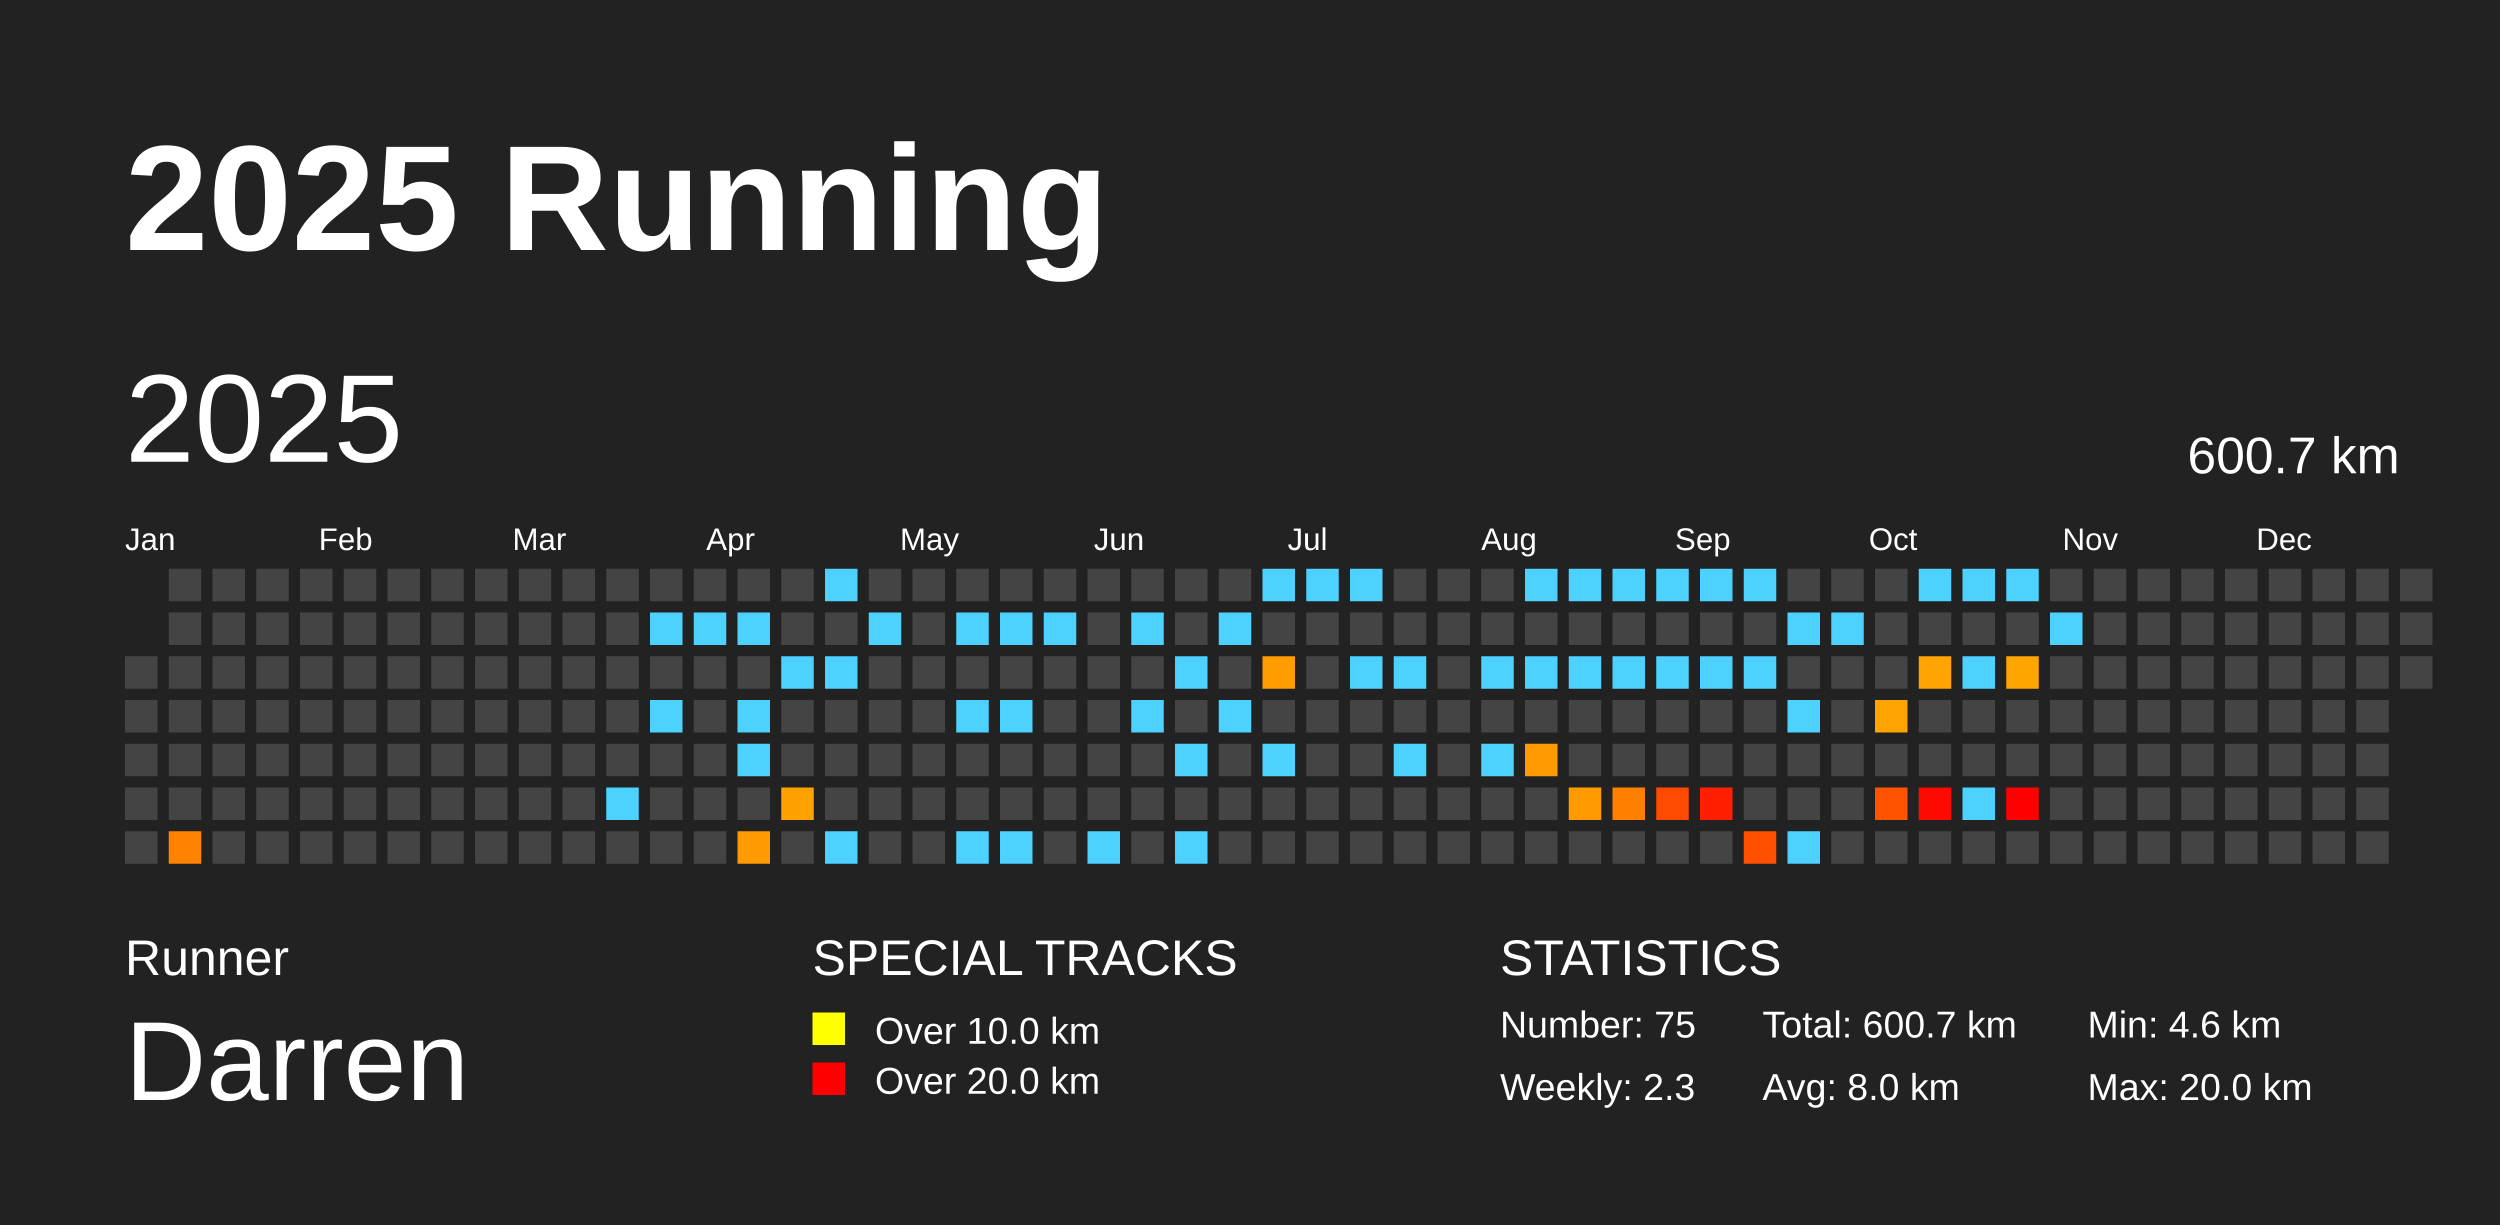
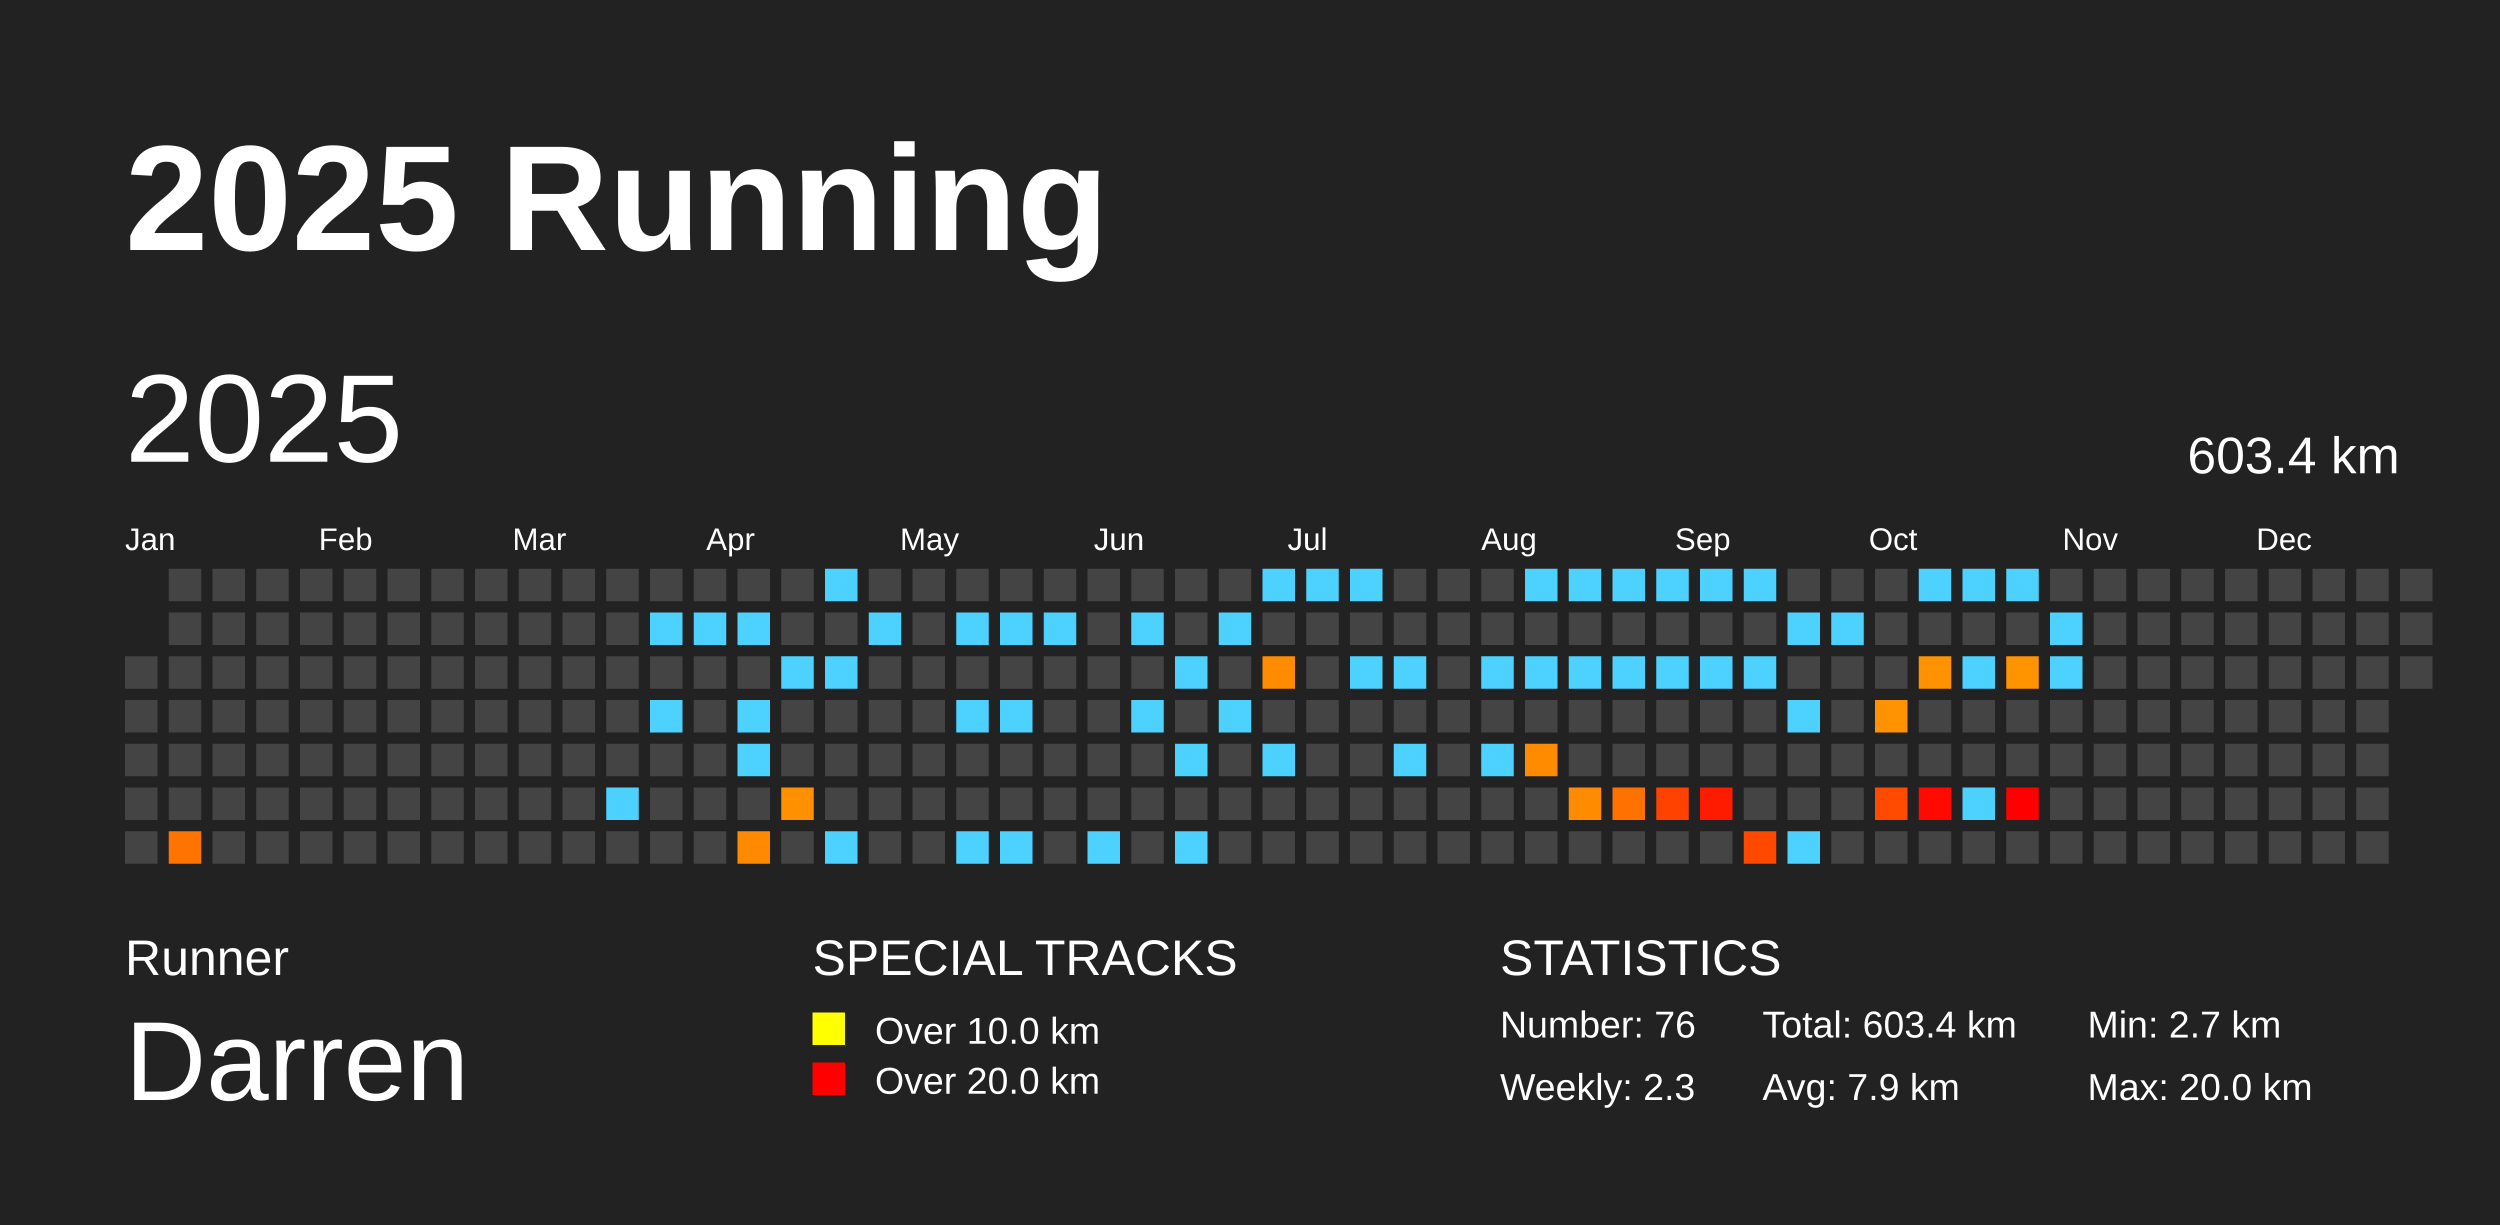
<svg xmlns="http://www.w3.org/2000/svg" baseProfile="full" height="98mm" version="1.1" viewBox="0,0,200,98" width="200mm">
  <defs />
  <rect fill="#222222" height="98" width="200" x="0" y="0" />
  <text fill="#FFFFFF" style="font-size:12px; font-family:Arial; font-weight:bold;" x="10" y="20">2025 Running</text>
  <text fill="#FFFFFF" style="font-size:4px; font-family:Arial" x="10" y="78">Runner</text>
  <text fill="#FFFFFF" style="font-size:9px; font-family:Arial" x="10" y="88">Darren</text>
  <text fill="#FFFFFF" style="font-size:4px; font-family:Arial" x="65" y="78">SPECIAL TRACKS</text>
  <rect fill="yellow" height="2.6" width="2.6" x="65" y="81" />
  <text fill="#FFFFFF" style="font-size:3px; font-family:Arial" x="70" y="83.5">Over 10.0 km</text>
  <rect fill="red" height="2.6" width="2.6" x="65" y="85" />
  <text fill="#FFFFFF" style="font-size:3px; font-family:Arial" x="70" y="87.5">Over 20.0 km</text>
  <text fill="#FFFFFF" style="font-size:4px; font-family:Arial" x="120" y="78">STATISTICS</text>
-   <text fill="#FFFFFF" style="font-size:3px; font-family:Arial" x="120" y="83">Number: 75</text>
+   <text fill="#FFFFFF" style="font-size:3px; font-family:Arial" x="120" y="83">Number: 76</text>
  <text fill="#FFFFFF" style="font-size:3px; font-family:Arial" x="120" y="88">Weekly: 2.3</text>
-   <text fill="#FFFFFF" style="font-size:3px; font-family:Arial" x="141" y="83">Total: 600.7 km</text>
-   <text fill="#FFFFFF" style="font-size:3px; font-family:Arial" x="141" y="88">Avg: 8.0 km</text>
-   <text fill="#FFFFFF" style="font-size:3px; font-family:Arial" x="167" y="83">Min: 4.6 km</text>
+   <text fill="#FFFFFF" style="font-size:3px; font-family:Arial" x="141" y="83">Total: 603.4 km</text>
+   <text fill="#FFFFFF" style="font-size:3px; font-family:Arial" x="141" y="88">Avg: 7.9 km</text>
+   <text fill="#FFFFFF" style="font-size:3px; font-family:Arial" x="167" y="83">Min: 2.7 km</text>
  <text fill="#FFFFFF" style="font-size:3px; font-family:Arial" x="167" y="88">Max: 20.0 km</text>
  <text dominant-baseline="hanging" fill="#FFFFFF" style="font-size:10.0px; font-family:Arial;" x="10" y="30">2025</text>
-   <text dominant-baseline="hanging" fill="#FFFFFF" style="font-size:4.125px; font-family:Arial;" x="175" y="35">600.7 km</text>
+   <text dominant-baseline="hanging" fill="#FFFFFF" style="font-size:4.125px; font-family:Arial;" x="175" y="35">603.4 km</text>
  <text fill="#FFFFFF" style="font-size:2.5px; font-family:Arial" x="10.0" y="44">Jan</text>
  <text fill="#FFFFFF" style="font-size:2.5px; font-family:Arial" x="25.5" y="44">Feb</text>
  <text fill="#FFFFFF" style="font-size:2.5px; font-family:Arial" x="41.0" y="44">Mar</text>
  <text fill="#FFFFFF" style="font-size:2.5px; font-family:Arial" x="56.5" y="44">Apr</text>
  <text fill="#FFFFFF" style="font-size:2.5px; font-family:Arial" x="72.0" y="44">May</text>
  <text fill="#FFFFFF" style="font-size:2.5px; font-family:Arial" x="87.5" y="44">Jun</text>
  <text fill="#FFFFFF" style="font-size:2.5px; font-family:Arial" x="103.0" y="44">Jul</text>
  <text fill="#FFFFFF" style="font-size:2.5px; font-family:Arial" x="118.5" y="44">Aug</text>
  <text fill="#FFFFFF" style="font-size:2.5px; font-family:Arial" x="134.0" y="44">Sep</text>
  <text fill="#FFFFFF" style="font-size:2.5px; font-family:Arial" x="149.5" y="44">Oct</text>
  <text fill="#FFFFFF" style="font-size:2.5px; font-family:Arial" x="165.0" y="44">Nov</text>
  <text fill="#FFFFFF" style="font-size:2.5px; font-family:Arial" x="180.5" y="44">Dec</text>
  <rect fill="#444444" height="2.6" width="2.6" x="10.0" y="52.5" />
  <rect fill="#444444" height="2.6" width="2.6" x="10.0" y="56.0" />
  <rect fill="#444444" height="2.6" width="2.6" x="10.0" y="59.5" />
  <rect fill="#444444" height="2.6" width="2.6" x="10.0" y="63.0" />
  <rect fill="#444444" height="2.6" width="2.6" x="10.0" y="66.5" />
  <rect fill="#444444" height="2.6" width="2.6" x="13.5" y="45.5" />
  <rect fill="#444444" height="2.6" width="2.6" x="13.5" y="49.0" />
  <rect fill="#444444" height="2.6" width="2.6" x="13.5" y="52.5" />
  <rect fill="#444444" height="2.6" width="2.6" x="13.5" y="56.0" />
  <rect fill="#444444" height="2.6" width="2.6" x="13.5" y="59.5" />
  <rect fill="#444444" height="2.6" width="2.6" x="13.5" y="63.0" />
-   <rect fill="#ff8200" height="2.6" width="2.6" x="13.5" y="66.5" />
+   <rect fill="#ff7400" height="2.6" width="2.6" x="13.5" y="66.5" />
  <rect fill="#444444" height="2.6" width="2.6" x="17.0" y="45.5" />
  <rect fill="#444444" height="2.6" width="2.6" x="17.0" y="49.0" />
  <rect fill="#444444" height="2.6" width="2.6" x="17.0" y="52.5" />
  <rect fill="#444444" height="2.6" width="2.6" x="17.0" y="56.0" />
  <rect fill="#444444" height="2.6" width="2.6" x="17.0" y="59.5" />
  <rect fill="#444444" height="2.6" width="2.6" x="17.0" y="63.0" />
  <rect fill="#444444" height="2.6" width="2.6" x="17.0" y="66.5" />
  <rect fill="#444444" height="2.6" width="2.6" x="20.5" y="45.5" />
  <rect fill="#444444" height="2.6" width="2.6" x="20.5" y="49.0" />
  <rect fill="#444444" height="2.6" width="2.6" x="20.5" y="52.5" />
  <rect fill="#444444" height="2.6" width="2.6" x="20.5" y="56.0" />
  <rect fill="#444444" height="2.6" width="2.6" x="20.5" y="59.5" />
  <rect fill="#444444" height="2.6" width="2.6" x="20.5" y="63.0" />
  <rect fill="#444444" height="2.6" width="2.6" x="20.5" y="66.5" />
  <rect fill="#444444" height="2.6" width="2.6" x="24.0" y="45.5" />
  <rect fill="#444444" height="2.6" width="2.6" x="24.0" y="49.0" />
  <rect fill="#444444" height="2.6" width="2.6" x="24.0" y="52.5" />
  <rect fill="#444444" height="2.6" width="2.6" x="24.0" y="56.0" />
  <rect fill="#444444" height="2.6" width="2.6" x="24.0" y="59.5" />
  <rect fill="#444444" height="2.6" width="2.6" x="24.0" y="63.0" />
  <rect fill="#444444" height="2.6" width="2.6" x="24.0" y="66.5" />
  <rect fill="#444444" height="2.6" width="2.6" x="27.5" y="45.5" />
  <rect fill="#444444" height="2.6" width="2.6" x="27.5" y="49.0" />
  <rect fill="#444444" height="2.6" width="2.6" x="27.5" y="52.5" />
  <rect fill="#444444" height="2.6" width="2.6" x="27.5" y="56.0" />
  <rect fill="#444444" height="2.6" width="2.6" x="27.5" y="59.5" />
  <rect fill="#444444" height="2.6" width="2.6" x="27.5" y="63.0" />
  <rect fill="#444444" height="2.6" width="2.6" x="27.5" y="66.5" />
  <rect fill="#444444" height="2.6" width="2.6" x="31.0" y="45.5" />
  <rect fill="#444444" height="2.6" width="2.6" x="31.0" y="49.0" />
  <rect fill="#444444" height="2.6" width="2.6" x="31.0" y="52.5" />
  <rect fill="#444444" height="2.6" width="2.6" x="31.0" y="56.0" />
  <rect fill="#444444" height="2.6" width="2.6" x="31.0" y="59.5" />
  <rect fill="#444444" height="2.6" width="2.6" x="31.0" y="63.0" />
  <rect fill="#444444" height="2.6" width="2.6" x="31.0" y="66.5" />
  <rect fill="#444444" height="2.6" width="2.6" x="34.5" y="45.5" />
  <rect fill="#444444" height="2.6" width="2.6" x="34.5" y="49.0" />
  <rect fill="#444444" height="2.6" width="2.6" x="34.5" y="52.5" />
  <rect fill="#444444" height="2.6" width="2.6" x="34.5" y="56.0" />
  <rect fill="#444444" height="2.6" width="2.6" x="34.5" y="59.5" />
  <rect fill="#444444" height="2.6" width="2.6" x="34.5" y="63.0" />
  <rect fill="#444444" height="2.6" width="2.6" x="34.5" y="66.5" />
  <rect fill="#444444" height="2.6" width="2.6" x="38.0" y="45.5" />
  <rect fill="#444444" height="2.6" width="2.6" x="38.0" y="49.0" />
  <rect fill="#444444" height="2.6" width="2.6" x="38.0" y="52.5" />
  <rect fill="#444444" height="2.6" width="2.6" x="38.0" y="56.0" />
  <rect fill="#444444" height="2.6" width="2.6" x="38.0" y="59.5" />
  <rect fill="#444444" height="2.6" width="2.6" x="38.0" y="63.0" />
  <rect fill="#444444" height="2.6" width="2.6" x="38.0" y="66.5" />
  <rect fill="#444444" height="2.6" width="2.6" x="41.5" y="45.5" />
  <rect fill="#444444" height="2.6" width="2.6" x="41.5" y="49.0" />
  <rect fill="#444444" height="2.6" width="2.6" x="41.5" y="52.5" />
  <rect fill="#444444" height="2.6" width="2.6" x="41.5" y="56.0" />
  <rect fill="#444444" height="2.6" width="2.6" x="41.5" y="59.5" />
  <rect fill="#444444" height="2.6" width="2.6" x="41.5" y="63.0" />
  <rect fill="#444444" height="2.6" width="2.6" x="41.5" y="66.5" />
  <rect fill="#444444" height="2.6" width="2.6" x="45.0" y="45.5" />
  <rect fill="#444444" height="2.6" width="2.6" x="45.0" y="49.0" />
  <rect fill="#444444" height="2.6" width="2.6" x="45.0" y="52.5" />
  <rect fill="#444444" height="2.6" width="2.6" x="45.0" y="56.0" />
  <rect fill="#444444" height="2.6" width="2.6" x="45.0" y="59.5" />
  <rect fill="#444444" height="2.6" width="2.6" x="45.0" y="63.0" />
  <rect fill="#444444" height="2.6" width="2.6" x="45.0" y="66.5" />
  <rect fill="#444444" height="2.6" width="2.6" x="48.5" y="45.5" />
  <rect fill="#444444" height="2.6" width="2.6" x="48.5" y="49.0" />
  <rect fill="#444444" height="2.6" width="2.6" x="48.5" y="52.5" />
  <rect fill="#444444" height="2.6" width="2.6" x="48.5" y="56.0" />
  <rect fill="#444444" height="2.6" width="2.6" x="48.5" y="59.5" />
  <rect fill="#4dd2ff" height="2.6" width="2.6" x="48.5" y="63.0" />
  <rect fill="#444444" height="2.6" width="2.6" x="48.5" y="66.5" />
  <rect fill="#444444" height="2.6" width="2.6" x="52.0" y="45.5" />
  <rect fill="#4dd2ff" height="2.6" width="2.6" x="52.0" y="49.0" />
  <rect fill="#444444" height="2.6" width="2.6" x="52.0" y="52.5" />
  <rect fill="#4dd2ff" height="2.6" width="2.6" x="52.0" y="56.0" />
  <rect fill="#444444" height="2.6" width="2.6" x="52.0" y="59.5" />
  <rect fill="#444444" height="2.6" width="2.6" x="52.0" y="63.0" />
  <rect fill="#444444" height="2.6" width="2.6" x="52.0" y="66.5" />
  <rect fill="#444444" height="2.6" width="2.6" x="55.5" y="45.5" />
  <rect fill="#4dd2ff" height="2.6" width="2.6" x="55.5" y="49.0" />
  <rect fill="#444444" height="2.6" width="2.6" x="55.5" y="52.5" />
  <rect fill="#444444" height="2.6" width="2.6" x="55.5" y="56.0" />
  <rect fill="#444444" height="2.6" width="2.6" x="55.5" y="59.5" />
  <rect fill="#444444" height="2.6" width="2.6" x="55.5" y="63.0" />
  <rect fill="#444444" height="2.6" width="2.6" x="55.5" y="66.5" />
  <rect fill="#444444" height="2.6" width="2.6" x="59.0" y="45.5" />
  <rect fill="#4dd2ff" height="2.6" width="2.6" x="59.0" y="49.0" />
  <rect fill="#444444" height="2.6" width="2.6" x="59.0" y="52.5" />
  <rect fill="#4dd2ff" height="2.6" width="2.6" x="59.0" y="56.0" />
  <rect fill="#4dd2ff" height="2.6" width="2.6" x="59.0" y="59.5" />
  <rect fill="#444444" height="2.6" width="2.6" x="59.0" y="63.0" />
-   <rect fill="#ff9a00" height="2.6" width="2.6" x="59.0" y="66.5" />
+   <rect fill="#ff8a00" height="2.6" width="2.6" x="59.0" y="66.5" />
  <rect fill="#444444" height="2.6" width="2.6" x="62.5" y="45.5" />
  <rect fill="#444444" height="2.6" width="2.6" x="62.5" y="49.0" />
  <rect fill="#4dd2ff" height="2.6" width="2.6" x="62.5" y="52.5" />
  <rect fill="#444444" height="2.6" width="2.6" x="62.5" y="56.0" />
  <rect fill="#444444" height="2.6" width="2.6" x="62.5" y="59.5" />
-   <rect fill="#ffa200" height="2.6" width="2.6" x="62.5" y="63.0" />
+   <rect fill="#ff9100" height="2.6" width="2.6" x="62.5" y="63.0" />
  <rect fill="#444444" height="2.6" width="2.6" x="62.5" y="66.5" />
  <rect fill="#4dd2ff" height="2.6" width="2.6" x="66.0" y="45.5" />
  <rect fill="#444444" height="2.6" width="2.6" x="66.0" y="49.0" />
  <rect fill="#4dd2ff" height="2.6" width="2.6" x="66.0" y="52.5" />
  <rect fill="#444444" height="2.6" width="2.6" x="66.0" y="56.0" />
  <rect fill="#444444" height="2.6" width="2.6" x="66.0" y="59.5" />
  <rect fill="#444444" height="2.6" width="2.6" x="66.0" y="63.0" />
  <rect fill="#4dd2ff" height="2.6" width="2.6" x="66.0" y="66.5" />
  <rect fill="#444444" height="2.6" width="2.6" x="69.5" y="45.5" />
  <rect fill="#4dd2ff" height="2.6" width="2.6" x="69.5" y="49.0" />
  <rect fill="#444444" height="2.6" width="2.6" x="69.5" y="52.5" />
  <rect fill="#444444" height="2.6" width="2.6" x="69.5" y="56.0" />
  <rect fill="#444444" height="2.6" width="2.6" x="69.5" y="59.5" />
  <rect fill="#444444" height="2.6" width="2.6" x="69.5" y="63.0" />
  <rect fill="#444444" height="2.6" width="2.6" x="69.5" y="66.5" />
  <rect fill="#444444" height="2.6" width="2.6" x="73.0" y="45.5" />
  <rect fill="#444444" height="2.6" width="2.6" x="73.0" y="49.0" />
  <rect fill="#444444" height="2.6" width="2.6" x="73.0" y="52.5" />
  <rect fill="#444444" height="2.6" width="2.6" x="73.0" y="56.0" />
  <rect fill="#444444" height="2.6" width="2.6" x="73.0" y="59.5" />
  <rect fill="#444444" height="2.6" width="2.6" x="73.0" y="63.0" />
  <rect fill="#444444" height="2.6" width="2.6" x="73.0" y="66.5" />
  <rect fill="#444444" height="2.6" width="2.6" x="76.5" y="45.5" />
  <rect fill="#4dd2ff" height="2.6" width="2.6" x="76.5" y="49.0" />
  <rect fill="#444444" height="2.6" width="2.6" x="76.5" y="52.5" />
  <rect fill="#4dd2ff" height="2.6" width="2.6" x="76.5" y="56.0" />
  <rect fill="#444444" height="2.6" width="2.6" x="76.5" y="59.5" />
  <rect fill="#444444" height="2.6" width="2.6" x="76.5" y="63.0" />
  <rect fill="#4dd2ff" height="2.6" width="2.6" x="76.5" y="66.5" />
  <rect fill="#444444" height="2.6" width="2.6" x="80.0" y="45.5" />
  <rect fill="#4dd2ff" height="2.6" width="2.6" x="80.0" y="49.0" />
  <rect fill="#444444" height="2.6" width="2.6" x="80.0" y="52.5" />
  <rect fill="#4dd2ff" height="2.6" width="2.6" x="80.0" y="56.0" />
  <rect fill="#444444" height="2.6" width="2.6" x="80.0" y="59.5" />
  <rect fill="#444444" height="2.6" width="2.6" x="80.0" y="63.0" />
  <rect fill="#4dd2ff" height="2.6" width="2.6" x="80.0" y="66.5" />
  <rect fill="#444444" height="2.6" width="2.6" x="83.5" y="45.5" />
  <rect fill="#4dd2ff" height="2.6" width="2.6" x="83.5" y="49.0" />
  <rect fill="#444444" height="2.6" width="2.6" x="83.5" y="52.5" />
  <rect fill="#444444" height="2.6" width="2.6" x="83.5" y="56.0" />
  <rect fill="#444444" height="2.6" width="2.6" x="83.5" y="59.5" />
  <rect fill="#444444" height="2.6" width="2.6" x="83.5" y="63.0" />
  <rect fill="#444444" height="2.6" width="2.6" x="83.5" y="66.5" />
  <rect fill="#444444" height="2.6" width="2.6" x="87.0" y="45.5" />
  <rect fill="#444444" height="2.6" width="2.6" x="87.0" y="49.0" />
  <rect fill="#444444" height="2.6" width="2.6" x="87.0" y="52.5" />
  <rect fill="#444444" height="2.6" width="2.6" x="87.0" y="56.0" />
  <rect fill="#444444" height="2.6" width="2.6" x="87.0" y="59.5" />
  <rect fill="#444444" height="2.6" width="2.6" x="87.0" y="63.0" />
  <rect fill="#4dd2ff" height="2.6" width="2.6" x="87.0" y="66.5" />
  <rect fill="#444444" height="2.6" width="2.6" x="90.5" y="45.5" />
  <rect fill="#4dd2ff" height="2.6" width="2.6" x="90.5" y="49.0" />
  <rect fill="#444444" height="2.6" width="2.6" x="90.5" y="52.5" />
  <rect fill="#4dd2ff" height="2.6" width="2.6" x="90.5" y="56.0" />
  <rect fill="#444444" height="2.6" width="2.6" x="90.5" y="59.5" />
  <rect fill="#444444" height="2.6" width="2.6" x="90.5" y="63.0" />
  <rect fill="#444444" height="2.6" width="2.6" x="90.5" y="66.5" />
  <rect fill="#444444" height="2.6" width="2.6" x="94.0" y="45.5" />
  <rect fill="#444444" height="2.6" width="2.6" x="94.0" y="49.0" />
  <rect fill="#4dd2ff" height="2.6" width="2.6" x="94.0" y="52.5" />
  <rect fill="#444444" height="2.6" width="2.6" x="94.0" y="56.0" />
  <rect fill="#4dd2ff" height="2.6" width="2.6" x="94.0" y="59.5" />
  <rect fill="#444444" height="2.6" width="2.6" x="94.0" y="63.0" />
  <rect fill="#4dd2ff" height="2.6" width="2.6" x="94.0" y="66.5" />
  <rect fill="#444444" height="2.6" width="2.6" x="97.5" y="45.5" />
  <rect fill="#4dd2ff" height="2.6" width="2.6" x="97.5" y="49.0" />
  <rect fill="#444444" height="2.6" width="2.6" x="97.5" y="52.5" />
  <rect fill="#4dd2ff" height="2.6" width="2.6" x="97.5" y="56.0" />
  <rect fill="#444444" height="2.6" width="2.6" x="97.5" y="59.5" />
  <rect fill="#444444" height="2.6" width="2.6" x="97.5" y="63.0" />
  <rect fill="#444444" height="2.6" width="2.6" x="97.5" y="66.5" />
  <rect fill="#4dd2ff" height="2.6" width="2.6" x="101.0" y="45.5" />
  <rect fill="#444444" height="2.6" width="2.6" x="101.0" y="49.0" />
-   <rect fill="#ff9c00" height="2.6" width="2.6" x="101.0" y="52.5" />
+   <rect fill="#ff8b00" height="2.6" width="2.6" x="101.0" y="52.5" />
  <rect fill="#444444" height="2.6" width="2.6" x="101.0" y="56.0" />
  <rect fill="#4dd2ff" height="2.6" width="2.6" x="101.0" y="59.5" />
  <rect fill="#444444" height="2.6" width="2.6" x="101.0" y="63.0" />
  <rect fill="#444444" height="2.6" width="2.6" x="101.0" y="66.5" />
  <rect fill="#4dd2ff" height="2.6" width="2.6" x="104.5" y="45.5" />
  <rect fill="#444444" height="2.6" width="2.6" x="104.5" y="49.0" />
  <rect fill="#444444" height="2.6" width="2.6" x="104.5" y="52.5" />
  <rect fill="#444444" height="2.6" width="2.6" x="104.5" y="56.0" />
  <rect fill="#444444" height="2.6" width="2.6" x="104.5" y="59.5" />
  <rect fill="#444444" height="2.6" width="2.6" x="104.5" y="63.0" />
  <rect fill="#444444" height="2.6" width="2.6" x="104.5" y="66.5" />
  <rect fill="#4dd2ff" height="2.6" width="2.6" x="108.0" y="45.5" />
  <rect fill="#444444" height="2.6" width="2.6" x="108.0" y="49.0" />
  <rect fill="#4dd2ff" height="2.6" width="2.6" x="108.0" y="52.5" />
  <rect fill="#444444" height="2.6" width="2.6" x="108.0" y="56.0" />
  <rect fill="#444444" height="2.6" width="2.6" x="108.0" y="59.5" />
  <rect fill="#444444" height="2.6" width="2.6" x="108.0" y="63.0" />
  <rect fill="#444444" height="2.6" width="2.6" x="108.0" y="66.5" />
  <rect fill="#444444" height="2.6" width="2.6" x="111.5" y="45.5" />
  <rect fill="#444444" height="2.6" width="2.6" x="111.5" y="49.0" />
  <rect fill="#4dd2ff" height="2.6" width="2.6" x="111.5" y="52.5" />
  <rect fill="#444444" height="2.6" width="2.6" x="111.5" y="56.0" />
  <rect fill="#4dd2ff" height="2.6" width="2.6" x="111.5" y="59.5" />
  <rect fill="#444444" height="2.6" width="2.6" x="111.5" y="63.0" />
  <rect fill="#444444" height="2.6" width="2.6" x="111.5" y="66.5" />
  <rect fill="#444444" height="2.6" width="2.6" x="115.0" y="45.5" />
  <rect fill="#444444" height="2.6" width="2.6" x="115.0" y="49.0" />
  <rect fill="#444444" height="2.6" width="2.6" x="115.0" y="52.5" />
  <rect fill="#444444" height="2.6" width="2.6" x="115.0" y="56.0" />
  <rect fill="#444444" height="2.6" width="2.6" x="115.0" y="59.5" />
  <rect fill="#444444" height="2.6" width="2.6" x="115.0" y="63.0" />
  <rect fill="#444444" height="2.6" width="2.6" x="115.0" y="66.5" />
  <rect fill="#444444" height="2.6" width="2.6" x="118.5" y="45.5" />
  <rect fill="#444444" height="2.6" width="2.6" x="118.5" y="49.0" />
  <rect fill="#4dd2ff" height="2.6" width="2.6" x="118.5" y="52.5" />
  <rect fill="#444444" height="2.6" width="2.6" x="118.5" y="56.0" />
  <rect fill="#4dd2ff" height="2.6" width="2.6" x="118.5" y="59.5" />
  <rect fill="#444444" height="2.6" width="2.6" x="118.5" y="63.0" />
  <rect fill="#444444" height="2.6" width="2.6" x="118.5" y="66.5" />
  <rect fill="#4dd2ff" height="2.6" width="2.6" x="122.0" y="45.5" />
  <rect fill="#444444" height="2.6" width="2.6" x="122.0" y="49.0" />
  <rect fill="#4dd2ff" height="2.6" width="2.6" x="122.0" y="52.5" />
  <rect fill="#444444" height="2.6" width="2.6" x="122.0" y="56.0" />
-   <rect fill="#ff9b00" height="2.6" width="2.6" x="122.0" y="59.5" />
+   <rect fill="#ff8b00" height="2.6" width="2.6" x="122.0" y="59.5" />
  <rect fill="#444444" height="2.6" width="2.6" x="122.0" y="63.0" />
  <rect fill="#444444" height="2.6" width="2.6" x="122.0" y="66.5" />
  <rect fill="#4dd2ff" height="2.6" width="2.6" x="125.5" y="45.5" />
  <rect fill="#444444" height="2.6" width="2.6" x="125.5" y="49.0" />
  <rect fill="#4dd2ff" height="2.6" width="2.6" x="125.5" y="52.5" />
  <rect fill="#444444" height="2.6" width="2.6" x="125.5" y="56.0" />
  <rect fill="#444444" height="2.6" width="2.6" x="125.5" y="59.5" />
-   <rect fill="#ff9b00" height="2.6" width="2.6" x="125.5" y="63.0" />
+   <rect fill="#ff8b00" height="2.6" width="2.6" x="125.5" y="63.0" />
  <rect fill="#444444" height="2.6" width="2.6" x="125.5" y="66.5" />
  <rect fill="#4dd2ff" height="2.6" width="2.6" x="129.0" y="45.5" />
  <rect fill="#444444" height="2.6" width="2.6" x="129.0" y="49.0" />
  <rect fill="#4dd2ff" height="2.6" width="2.6" x="129.0" y="52.5" />
  <rect fill="#444444" height="2.6" width="2.6" x="129.0" y="56.0" />
  <rect fill="#444444" height="2.6" width="2.6" x="129.0" y="59.5" />
-   <rect fill="#ff7f00" height="2.6" width="2.6" x="129.0" y="63.0" />
+   <rect fill="#ff7200" height="2.6" width="2.6" x="129.0" y="63.0" />
  <rect fill="#444444" height="2.6" width="2.6" x="129.0" y="66.5" />
  <rect fill="#4dd2ff" height="2.6" width="2.6" x="132.5" y="45.5" />
  <rect fill="#444444" height="2.6" width="2.6" x="132.5" y="49.0" />
  <rect fill="#4dd2ff" height="2.6" width="2.6" x="132.5" y="52.5" />
  <rect fill="#444444" height="2.6" width="2.6" x="132.5" y="56.0" />
  <rect fill="#444444" height="2.6" width="2.6" x="132.5" y="59.5" />
-   <rect fill="#ff4a00" height="2.6" width="2.6" x="132.5" y="63.0" />
+   <rect fill="#ff4200" height="2.6" width="2.6" x="132.5" y="63.0" />
  <rect fill="#444444" height="2.6" width="2.6" x="132.5" y="66.5" />
  <rect fill="#4dd2ff" height="2.6" width="2.6" x="136.0" y="45.5" />
  <rect fill="#444444" height="2.6" width="2.6" x="136.0" y="49.0" />
  <rect fill="#4dd2ff" height="2.6" width="2.6" x="136.0" y="52.5" />
  <rect fill="#444444" height="2.6" width="2.6" x="136.0" y="56.0" />
  <rect fill="#444444" height="2.6" width="2.6" x="136.0" y="59.5" />
-   <rect fill="#ff1f00" height="2.6" width="2.6" x="136.0" y="63.0" />
+   <rect fill="#ff1b00" height="2.6" width="2.6" x="136.0" y="63.0" />
  <rect fill="#444444" height="2.6" width="2.6" x="136.0" y="66.5" />
  <rect fill="#4dd2ff" height="2.6" width="2.6" x="139.5" y="45.5" />
  <rect fill="#444444" height="2.6" width="2.6" x="139.5" y="49.0" />
  <rect fill="#4dd2ff" height="2.6" width="2.6" x="139.5" y="52.5" />
  <rect fill="#444444" height="2.6" width="2.6" x="139.5" y="56.0" />
  <rect fill="#444444" height="2.6" width="2.6" x="139.5" y="59.5" />
  <rect fill="#444444" height="2.6" width="2.6" x="139.5" y="63.0" />
-   <rect fill="#ff5000" height="2.6" width="2.6" x="139.5" y="66.5" />
+   <rect fill="#ff4800" height="2.6" width="2.6" x="139.5" y="66.5" />
  <rect fill="#444444" height="2.6" width="2.6" x="143.0" y="45.5" />
  <rect fill="#4dd2ff" height="2.6" width="2.6" x="143.0" y="49.0" />
  <rect fill="#444444" height="2.6" width="2.6" x="143.0" y="52.5" />
  <rect fill="#4dd2ff" height="2.6" width="2.6" x="143.0" y="56.0" />
  <rect fill="#444444" height="2.6" width="2.6" x="143.0" y="59.5" />
  <rect fill="#444444" height="2.6" width="2.6" x="143.0" y="63.0" />
  <rect fill="#4dd2ff" height="2.6" width="2.6" x="143.0" y="66.5" />
  <rect fill="#444444" height="2.6" width="2.6" x="146.5" y="45.5" />
  <rect fill="#4dd2ff" height="2.6" width="2.6" x="146.5" y="49.0" />
  <rect fill="#444444" height="2.6" width="2.6" x="146.5" y="52.5" />
  <rect fill="#444444" height="2.6" width="2.6" x="146.5" y="56.0" />
  <rect fill="#444444" height="2.6" width="2.6" x="146.5" y="59.5" />
  <rect fill="#444444" height="2.6" width="2.6" x="146.5" y="63.0" />
  <rect fill="#444444" height="2.6" width="2.6" x="146.5" y="66.5" />
  <rect fill="#444444" height="2.6" width="2.6" x="150.0" y="45.5" />
  <rect fill="#444444" height="2.6" width="2.6" x="150.0" y="49.0" />
  <rect fill="#444444" height="2.6" width="2.6" x="150.0" y="52.5" />
-   <rect fill="#ffa400" height="2.6" width="2.6" x="150.0" y="56.0" />
+   <rect fill="#ff9200" height="2.6" width="2.6" x="150.0" y="56.0" />
  <rect fill="#444444" height="2.6" width="2.6" x="150.0" y="59.5" />
-   <rect fill="#ff5300" height="2.6" width="2.6" x="150.0" y="63.0" />
+   <rect fill="#ff4a00" height="2.6" width="2.6" x="150.0" y="63.0" />
  <rect fill="#444444" height="2.6" width="2.6" x="150.0" y="66.5" />
  <rect fill="#4dd2ff" height="2.6" width="2.6" x="153.5" y="45.5" />
  <rect fill="#444444" height="2.6" width="2.6" x="153.5" y="49.0" />
-   <rect fill="#ffa400" height="2.6" width="2.6" x="153.5" y="52.5" />
+   <rect fill="#ff9200" height="2.6" width="2.6" x="153.5" y="52.5" />
  <rect fill="#444444" height="2.6" width="2.6" x="153.5" y="56.0" />
  <rect fill="#444444" height="2.6" width="2.6" x="153.5" y="59.5" />
-   <rect fill="#ff0a00" height="2.6" width="2.6" x="153.5" y="63.0" />
+   <rect fill="#ff0900" height="2.6" width="2.6" x="153.5" y="63.0" />
  <rect fill="#444444" height="2.6" width="2.6" x="153.5" y="66.5" />
  <rect fill="#4dd2ff" height="2.6" width="2.6" x="157.0" y="45.5" />
  <rect fill="#444444" height="2.6" width="2.6" x="157.0" y="49.0" />
  <rect fill="#4dd2ff" height="2.6" width="2.6" x="157.0" y="52.5" />
  <rect fill="#444444" height="2.6" width="2.6" x="157.0" y="56.0" />
  <rect fill="#444444" height="2.6" width="2.6" x="157.0" y="59.5" />
  <rect fill="#4dd2ff" height="2.6" width="2.6" x="157.0" y="63.0" />
  <rect fill="#444444" height="2.6" width="2.6" x="157.0" y="66.5" />
  <rect fill="#4dd2ff" height="2.6" width="2.6" x="160.5" y="45.5" />
  <rect fill="#444444" height="2.6" width="2.6" x="160.5" y="49.0" />
-   <rect fill="#ffa500" height="2.6" width="2.6" x="160.5" y="52.5" />
+   <rect fill="#ff9400" height="2.6" width="2.6" x="160.5" y="52.5" />
  <rect fill="#444444" height="2.6" width="2.6" x="160.5" y="56.0" />
  <rect fill="#444444" height="2.6" width="2.6" x="160.5" y="59.5" />
  <rect fill="red" height="2.6" width="2.6" x="160.5" y="63.0" />
  <rect fill="#444444" height="2.6" width="2.6" x="160.5" y="66.5" />
  <rect fill="#444444" height="2.6" width="2.6" x="164.0" y="45.5" />
  <rect fill="#4dd2ff" height="2.6" width="2.6" x="164.0" y="49.0" />
-   <rect fill="#444444" height="2.6" width="2.6" x="164.0" y="52.5" />
+   <rect fill="#4dd2ff" height="2.6" width="2.6" x="164.0" y="52.5" />
  <rect fill="#444444" height="2.6" width="2.6" x="164.0" y="56.0" />
  <rect fill="#444444" height="2.6" width="2.6" x="164.0" y="59.5" />
  <rect fill="#444444" height="2.6" width="2.6" x="164.0" y="63.0" />
  <rect fill="#444444" height="2.6" width="2.6" x="164.0" y="66.5" />
  <rect fill="#444444" height="2.6" width="2.6" x="167.5" y="45.5" />
  <rect fill="#444444" height="2.6" width="2.6" x="167.5" y="49.0" />
  <rect fill="#444444" height="2.6" width="2.6" x="167.5" y="52.5" />
  <rect fill="#444444" height="2.6" width="2.6" x="167.5" y="56.0" />
  <rect fill="#444444" height="2.6" width="2.6" x="167.5" y="59.5" />
  <rect fill="#444444" height="2.6" width="2.6" x="167.5" y="63.0" />
  <rect fill="#444444" height="2.6" width="2.6" x="167.5" y="66.5" />
  <rect fill="#444444" height="2.6" width="2.6" x="171.0" y="45.5" />
  <rect fill="#444444" height="2.6" width="2.6" x="171.0" y="49.0" />
  <rect fill="#444444" height="2.6" width="2.6" x="171.0" y="52.5" />
  <rect fill="#444444" height="2.6" width="2.6" x="171.0" y="56.0" />
  <rect fill="#444444" height="2.6" width="2.6" x="171.0" y="59.5" />
  <rect fill="#444444" height="2.6" width="2.6" x="171.0" y="63.0" />
  <rect fill="#444444" height="2.6" width="2.6" x="171.0" y="66.5" />
  <rect fill="#444444" height="2.6" width="2.6" x="174.5" y="45.5" />
  <rect fill="#444444" height="2.6" width="2.6" x="174.5" y="49.0" />
  <rect fill="#444444" height="2.6" width="2.6" x="174.5" y="52.5" />
  <rect fill="#444444" height="2.6" width="2.6" x="174.5" y="56.0" />
  <rect fill="#444444" height="2.6" width="2.6" x="174.5" y="59.5" />
  <rect fill="#444444" height="2.6" width="2.6" x="174.5" y="63.0" />
  <rect fill="#444444" height="2.6" width="2.6" x="174.5" y="66.5" />
  <rect fill="#444444" height="2.6" width="2.6" x="178.0" y="45.5" />
  <rect fill="#444444" height="2.6" width="2.6" x="178.0" y="49.0" />
  <rect fill="#444444" height="2.6" width="2.6" x="178.0" y="52.5" />
  <rect fill="#444444" height="2.6" width="2.6" x="178.0" y="56.0" />
  <rect fill="#444444" height="2.6" width="2.6" x="178.0" y="59.5" />
  <rect fill="#444444" height="2.6" width="2.6" x="178.0" y="63.0" />
  <rect fill="#444444" height="2.6" width="2.6" x="178.0" y="66.5" />
  <rect fill="#444444" height="2.6" width="2.6" x="181.5" y="45.5" />
  <rect fill="#444444" height="2.6" width="2.6" x="181.5" y="49.0" />
  <rect fill="#444444" height="2.6" width="2.6" x="181.5" y="52.5" />
  <rect fill="#444444" height="2.6" width="2.6" x="181.5" y="56.0" />
  <rect fill="#444444" height="2.6" width="2.6" x="181.5" y="59.5" />
  <rect fill="#444444" height="2.6" width="2.6" x="181.5" y="63.0" />
  <rect fill="#444444" height="2.6" width="2.6" x="181.5" y="66.5" />
  <rect fill="#444444" height="2.6" width="2.6" x="185.0" y="45.5" />
  <rect fill="#444444" height="2.6" width="2.6" x="185.0" y="49.0" />
  <rect fill="#444444" height="2.6" width="2.6" x="185.0" y="52.5" />
  <rect fill="#444444" height="2.6" width="2.6" x="185.0" y="56.0" />
  <rect fill="#444444" height="2.6" width="2.6" x="185.0" y="59.5" />
  <rect fill="#444444" height="2.6" width="2.6" x="185.0" y="63.0" />
  <rect fill="#444444" height="2.6" width="2.6" x="185.0" y="66.5" />
  <rect fill="#444444" height="2.6" width="2.6" x="188.5" y="45.5" />
  <rect fill="#444444" height="2.6" width="2.6" x="188.5" y="49.0" />
  <rect fill="#444444" height="2.6" width="2.6" x="188.5" y="52.5" />
  <rect fill="#444444" height="2.6" width="2.6" x="188.5" y="56.0" />
  <rect fill="#444444" height="2.6" width="2.6" x="188.5" y="59.5" />
  <rect fill="#444444" height="2.6" width="2.6" x="188.5" y="63.0" />
  <rect fill="#444444" height="2.6" width="2.6" x="188.5" y="66.5" />
  <rect fill="#444444" height="2.6" width="2.6" x="192.0" y="45.5" />
  <rect fill="#444444" height="2.6" width="2.6" x="192.0" y="49.0" />
  <rect fill="#444444" height="2.6" width="2.6" x="192.0" y="52.5" />
</svg>
